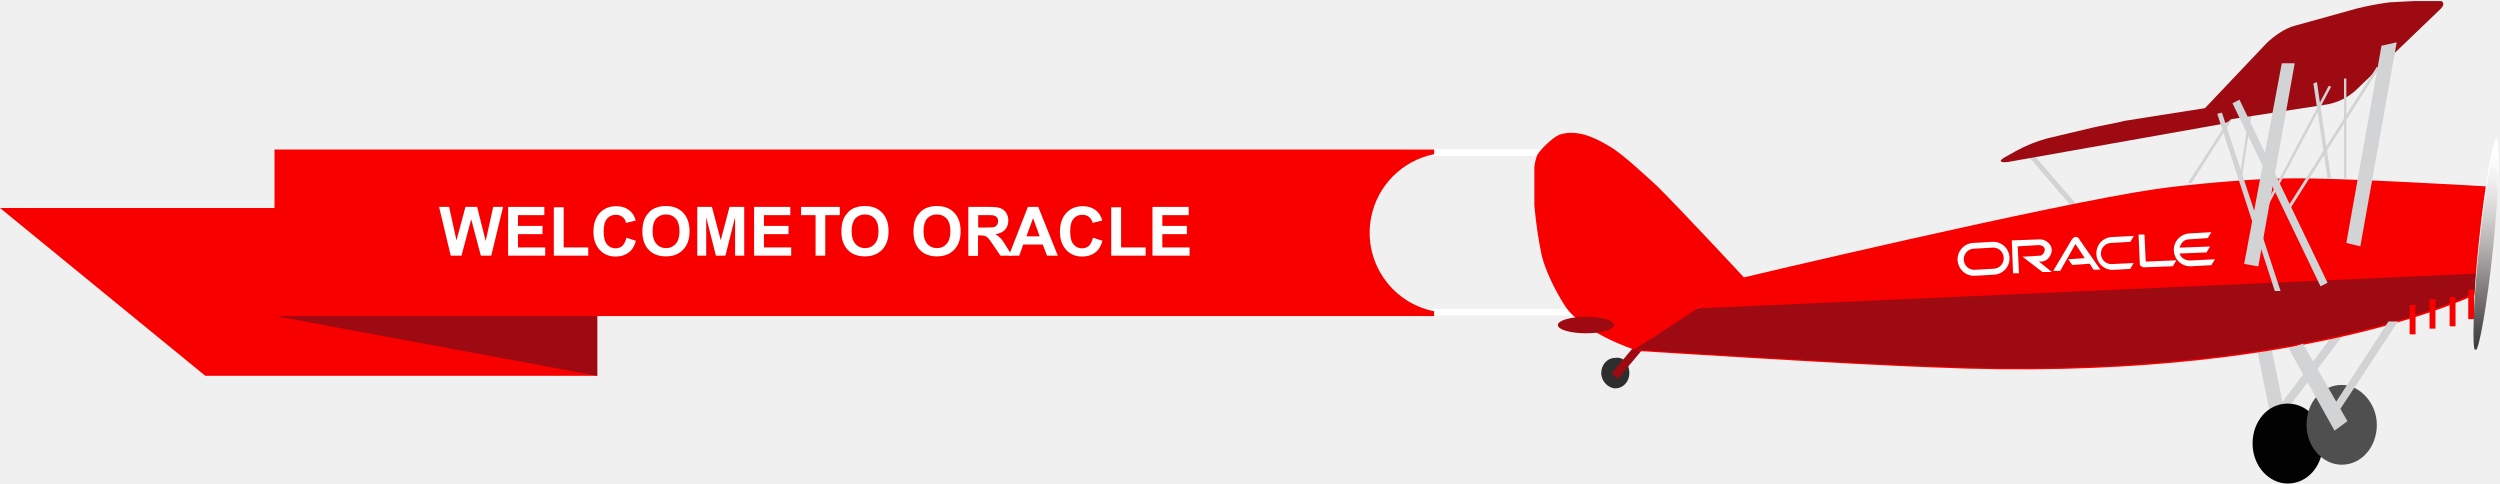
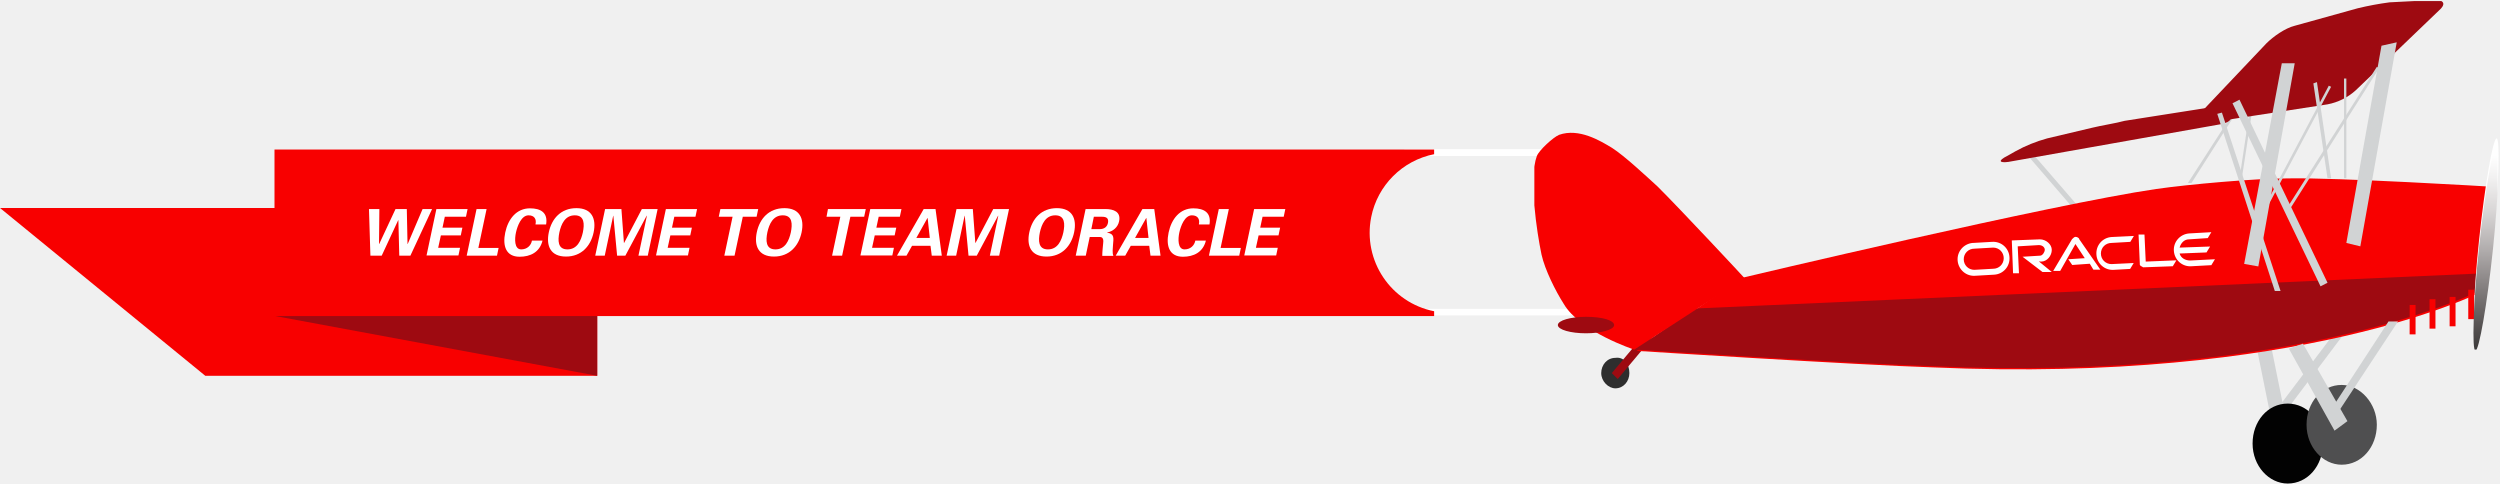
<svg xmlns="http://www.w3.org/2000/svg" xmlns:xlink="http://www.w3.org/1999/xlink" version="1.1" id="Layer_1" x="0px" y="0px" viewBox="0 0 1394.4 269.6" style="enable-background:new 0 0 1394.4 269.6;" xml:space="preserve">
  <style type="text/css">
	.st0{fill:none;stroke:#FFFFFF;stroke-width:3.8;stroke-miterlimit:10;}
	.st1{fill:none;stroke:#FFFFFF;stroke-width:3.64;stroke-miterlimit:10;}
	.st2{clip-path:url(#SVGID_2_);}
	.st3{fill:#D1D3D4;}
	.st4{clip-path:url(#SVGID_4_);}
	.st5{clip-path:url(#SVGID_6_);}
	.st6{fill:#2E2E2E;}
	.st7{clip-path:url(#SVGID_8_);}
	.st8{fill:#9E0A11;}
	.st9{clip-path:url(#SVGID_10_);}
	.st10{clip-path:url(#SVGID_12_);}
	.st11{clip-path:url(#SVGID_14_);}
	.st12{clip-path:url(#SVGID_16_);}
	.st13{fill:#020202;}
	.st14{clip-path:url(#SVGID_18_);}
	.st15{fill:#F80000;}
	.st16{clip-path:url(#SVGID_20_);}
	.st17{clip-path:url(#SVGID_22_);}
	.st18{fill:#4F4F50;}
	.st19{clip-path:url(#SVGID_24_);}
	.st20{clip-path:url(#SVGID_26_);}
	.st21{clip-path:url(#SVGID_28_);}
	.st22{clip-path:url(#SVGID_30_);}
	.st23{clip-path:url(#SVGID_32_);}
	.st24{clip-path:url(#SVGID_34_);}
	.st25{clip-path:url(#SVGID_36_);}
	.st26{clip-path:url(#SVGID_38_);}
	.st27{clip-path:url(#SVGID_40_);}
	.st28{clip-path:url(#SVGID_42_);}
	.st29{clip-path:url(#SVGID_44_);}
	.st30{clip-path:url(#SVGID_46_);}
	.st31{fill:#FFFFFF;}
	.st32{clip-path:url(#SVGID_48_);}
	.st33{clip-path:url(#SVGID_50_);}
	.st34{clip-path:url(#SVGID_52_);}
	.st35{clip-path:url(#SVGID_54_);}
	.st36{clip-path:url(#SVGID_56_);}
	.st37{clip-path:url(#SVGID_58_);}
	.st38{clip-path:url(#SVGID_60_);}
	.st39{clip-path:url(#SVGID_62_);}
	.st40{clip-path:url(#SVGID_64_);}
	.st41{clip-path:url(#SVGID_66_);}
	.st42{fill:url(#SVGID_67_);}
	.st43{enable-background:new    ;}
</style>
  <line class="st0" x1="783.2" y1="85.1" x2="886.6" y2="85.1" />
  <line class="st1" x1="791.7" y1="174.1" x2="886.6" y2="174.1" />
  <g>
-     <defs>
-       <rect id="SVGID_1_" x="855.8" y="0.6" width="537.9" height="269" />
-     </defs>
-     <clipPath id="SVGID_2_">
-       <use xlink:href="#SVGID_1_" style="overflow:visible;" />
-     </clipPath>
-     <g class="st2">
-       <polygon class="st3" points="1280.5,261.1 1272.7,263.1 1249.8,149.9 1257.6,147.9   " />
-     </g>
-   </g>
-   <g>
-     <defs>
-       <rect id="SVGID_3_" x="855.8" y="0.6" width="537.9" height="269" />
-     </defs>
-     <clipPath id="SVGID_4_">
-       <use xlink:href="#SVGID_3_" style="overflow:visible;" />
-     </clipPath>
-     <g class="st4">
-       <polygon class="st3" points="1200,162.3 1132.6,84.4 1130.7,86.4 1196.1,162.3   " />
-     </g>
-   </g>
-   <g>
-     <defs>
-       <rect id="SVGID_5_" x="855.8" y="0.6" width="537.9" height="269" />
-     </defs>
-     <clipPath id="SVGID_6_">
-       <use xlink:href="#SVGID_5_" style="overflow:visible;" />
-     </clipPath>
-     <g class="st5">
-       <path class="st6" d="M908.8,208.1c0,4.6-3.3,8.5-7.8,8.5c-3.9,0-7.9-3.9-7.9-8.5s3.3-8.5,7.9-8.5    C905.6,198.9,908.8,202.9,908.8,208.1" />
-     </g>
-   </g>
-   <g>
-     <defs>
-       <rect id="SVGID_7_" x="855.8" y="0.6" width="537.9" height="269" />
-     </defs>
-     <clipPath id="SVGID_8_">
-       <use xlink:href="#SVGID_7_" style="overflow:visible;" />
-     </clipPath>
-     <g class="st7">
-       <polygon class="st8" points="902.3,211.4 899,208.1 940.2,159 943.5,162.3   " />
-     </g>
-   </g>
-   <g>
-     <defs>
-       <rect id="SVGID_9_" x="855.8" y="0.6" width="537.9" height="269" />
-     </defs>
-     <clipPath id="SVGID_10_">
-       <use xlink:href="#SVGID_9_" style="overflow:visible;" />
-     </clipPath>
-     <g class="st9">
-       <polygon class="st3" points="1222.3,102.1 1251.1,56.9 1249.8,56.3 1220.3,102.1   " />
-     </g>
-   </g>
-   <g>
-     <defs>
-       <rect id="SVGID_11_" x="855.8" y="0.6" width="537.9" height="269" />
-     </defs>
-     <clipPath id="SVGID_12_">
-       <use xlink:href="#SVGID_11_" style="overflow:visible;" />
-     </clipPath>
-     <g class="st10">
-       <polygon class="st3" points="1250.4,99.5 1257,56.3 1255.7,55.6 1249.1,99.5   " />
-     </g>
-   </g>
-   <g>
-     <defs>
-       <rect id="SVGID_13_" x="855.8" y="0.6" width="537.9" height="269" />
-     </defs>
-     <clipPath id="SVGID_14_">
-       <use xlink:href="#SVGID_13_" style="overflow:visible;" />
-     </clipPath>
-     <g class="st11">
-       <polygon class="st3" points="1272.7,232.3 1269.4,229 1331.6,146.6 1336.2,147.9   " />
-     </g>
-   </g>
-   <g>
-     <defs>
-       <rect id="SVGID_15_" x="855.8" y="0.6" width="537.9" height="269" />
-     </defs>
-     <clipPath id="SVGID_16_">
-       <use xlink:href="#SVGID_15_" style="overflow:visible;" />
-     </clipPath>
-     <g class="st12">
-       <path class="st13" d="M1295.6,247.4c0,12.4-8.5,22.3-19.6,22.3c-10.5,0-19.6-9.8-19.6-22.3s8.5-22.3,19.6-22.3    S1295.6,234.9,1295.6,247.4" />
-     </g>
-   </g>
-   <g>
-     <defs>
-       <rect id="SVGID_17_" x="855.8" y="0.6" width="537.9" height="269" />
-     </defs>
-     <clipPath id="SVGID_18_">
-       <use xlink:href="#SVGID_17_" style="overflow:visible;" />
-     </clipPath>
-     <g class="st14">
-       <path class="st15" d="M1276,99.5c-18.3,0-55,3.3-73.3,5.9c-58.3,8.5-231.7,49.7-231.7,49.7l-58.2,40.6c0,0,123.7,7.9,164.9,9.2    c206.1,9.2,305.6-41.8,305.6-41.8l7.2-58.9C1389.8,104.1,1302.8,98.9,1276,99.5" />
-     </g>
-   </g>
-   <g>
-     <defs>
-       <rect id="SVGID_19_" x="855.8" y="0.6" width="537.9" height="269" />
-     </defs>
-     <clipPath id="SVGID_20_">
-       <use xlink:href="#SVGID_19_" style="overflow:visible;" />
-     </clipPath>
-     <g class="st16">
-       <path class="st8" d="M944.8,172.1L912.1,195c0,0,123.7,7.9,164.9,9.2c206.1,9.2,305.6-41.9,305.6-41.9l1.3-9.8L944.8,172.1z" />
-     </g>
-   </g>
-   <g>
-     <defs>
-       <rect id="SVGID_21_" x="855.8" y="0.6" width="537.9" height="269" />
-     </defs>
-     <clipPath id="SVGID_22_">
-       <use xlink:href="#SVGID_21_" style="overflow:visible;" />
-     </clipPath>
-     <g class="st17">
-       <path class="st18" d="M1325.7,236.9c0,12.4-8.5,22.3-19.6,22.3c-10.5,0-19.6-9.8-19.6-22.3s8.5-22.2,19.6-22.2    C1316.5,214.7,1325.7,225.1,1325.7,236.9" />
-     </g>
-   </g>
-   <g>
-     <defs>
-       <rect id="SVGID_23_" x="855.8" y="0.6" width="537.9" height="269" />
-     </defs>
-     <clipPath id="SVGID_24_">
-       <use xlink:href="#SVGID_23_" style="overflow:visible;" />
-     </clipPath>
-     <g class="st19">
-       <polygon class="st3" points="1332.2,179.3 1298.9,230.4 1302.1,233 1337.5,179.3   " />
-     </g>
-   </g>
-   <g>
-     <defs>
-       <rect id="SVGID_25_" x="855.8" y="0.6" width="537.9" height="269" />
-     </defs>
-     <clipPath id="SVGID_26_">
-       <use xlink:href="#SVGID_25_" style="overflow:visible;" />
-     </clipPath>
-     <g class="st20">
-       <path class="st15" d="M973,155.1L911.5,195c0,0-30.1-9.8-39.3-25.5c-4.6-7.2-10.5-19-12.4-27.5c-2.6-12.4-7.2-42.5-2.6-55    c1.3-3.3,9.2-10.5,12.4-11.8c11.1-3.9,22.9,3.3,29.4,7.2c7.2,4.6,19,15.7,25.5,21.6C937,116.4,973,155,973,155.1" />
-     </g>
-   </g>
-   <g>
-     <defs>
-       <rect id="SVGID_27_" x="855.8" y="0.6" width="537.9" height="269" />
-     </defs>
-     <clipPath id="SVGID_28_">
-       <use xlink:href="#SVGID_27_" style="overflow:visible;" />
-     </clipPath>
-     <g class="st21">
-       <path class="st8" d="M1313.9,50.4c-4.4,4-9.9,6.7-15.7,7.8l-68.1,10.5c-5.2,0.7-5.9-2-2.6-5.9l36.6-38.6    c3.9-3.9,10.5-8.5,15.7-9.8l35.3-9.8c5.8-1.4,11.7-2.5,17.7-3.3l25.5-1.3c5.2,0,5.9,2.6,2,5.9L1313.9,50.4z" />
-     </g>
-   </g>
-   <g>
-     <defs>
-       <rect id="SVGID_29_" x="855.8" y="0.6" width="537.9" height="269" />
-     </defs>
-     <clipPath id="SVGID_30_">
-       <use xlink:href="#SVGID_29_" style="overflow:visible;" />
-     </clipPath>
-     <g class="st22">
-       <path class="st8" d="M1243.9,63.5c2,2.6-0.7,5.2-5.9,5.9l-117.8,20.9c-5.2,0.7-5.9-0.7-0.7-3.3l4.6-2.6c5.6-3.1,11.5-5.5,17.7-7.2    l24.9-5.9c5.2-1.3,13.7-2.6,18.3-3.9l45.8-7.2C1236.7,60.2,1241.9,61.5,1243.9,63.5" />
-     </g>
-   </g>
-   <g>
-     <defs>
-       <rect id="SVGID_31_" x="855.8" y="0.6" width="537.9" height="269" />
-     </defs>
-     <clipPath id="SVGID_32_">
-       <use xlink:href="#SVGID_31_" style="overflow:visible;" />
-     </clipPath>
-     <g class="st23">
-       <polygon class="st3" points="1277.3,116.5 1327,38 1325.7,37.3 1275.3,116.5   " />
-     </g>
-   </g>
-   <g>
-     <defs>
-       <rect id="SVGID_33_" x="855.8" y="0.6" width="537.9" height="269" />
-     </defs>
-     <clipPath id="SVGID_34_">
-       <use xlink:href="#SVGID_33_" style="overflow:visible;" />
-     </clipPath>
-     <g class="st24">
-       <polygon class="st3" points="1265.5,113.9 1264.2,113.2 1298.9,47.8 1300.2,48.4   " />
-     </g>
-   </g>
-   <g>
-     <defs>
-       <rect id="SVGID_35_" x="855.8" y="0.6" width="537.9" height="269" />
-     </defs>
-     <clipPath id="SVGID_36_">
-       <use xlink:href="#SVGID_35_" style="overflow:visible;" />
-     </clipPath>
-     <g class="st25">
-       <polygon class="st3" points="1316.5,137.4 1308.7,135.5 1328.3,25.5 1336.8,23.6   " />
-     </g>
-   </g>
-   <g>
-     <defs>
-       <rect id="SVGID_37_" x="855.8" y="0.6" width="537.9" height="269" />
-     </defs>
-     <clipPath id="SVGID_38_">
-       <use xlink:href="#SVGID_37_" style="overflow:visible;" />
-     </clipPath>
-     <g class="st26">
-       <polygon class="st3" points="1298.2,157.7 1294.3,159.7 1245.2,57.6 1249.1,55.6   " />
-     </g>
-   </g>
-   <g>
-     <defs>
-       <rect id="SVGID_39_" x="855.8" y="0.6" width="537.9" height="269" />
-     </defs>
-     <clipPath id="SVGID_40_">
-       <use xlink:href="#SVGID_39_" style="overflow:visible;" />
-     </clipPath>
-     <g class="st27">
-       <polygon class="st3" points="1259.6,148.6 1251.7,147.2 1272.7,35.3 1279.9,35.3   " />
-     </g>
-   </g>
-   <g>
-     <defs>
-       <rect id="SVGID_41_" x="855.8" y="0.6" width="537.9" height="269" />
-     </defs>
-     <clipPath id="SVGID_42_">
-       <use xlink:href="#SVGID_41_" style="overflow:visible;" />
-     </clipPath>
-     <g class="st28">
-       <polygon class="st3" points="1309.3,234.9 1302.1,240.2 1276.6,194.4 1284.5,191.7   " />
-     </g>
-   </g>
-   <g>
-     <defs>
-       <rect id="SVGID_43_" x="855.8" y="0.6" width="537.9" height="269" />
-     </defs>
-     <clipPath id="SVGID_44_">
-       <use xlink:href="#SVGID_43_" style="overflow:visible;" />
-     </clipPath>
-     <g class="st29">
-       <polygon class="st3" points="1272,162.3 1239.3,62.8 1236.7,63.5 1268.8,162.3   " />
-     </g>
-   </g>
-   <g>
-     <defs>
-       <rect id="SVGID_45_" x="855.8" y="0.6" width="537.9" height="269" />
-     </defs>
-     <clipPath id="SVGID_46_">
-       <use xlink:href="#SVGID_45_" style="overflow:visible;" />
-     </clipPath>
-     <g class="st30">
-       <path class="st31" d="M1390.5,134.8c-3.3,31.4-7.8,56.9-9.8,56.9s-1.3-26.2,2-57.6s7.8-56.9,9.8-56.9S1393.8,103.4,1390.5,134.8" />
-     </g>
-   </g>
-   <g>
-     <defs>
-       <rect id="SVGID_47_" x="855.8" y="0.6" width="537.9" height="269" />
-     </defs>
-     <clipPath id="SVGID_48_">
-       <use xlink:href="#SVGID_47_" style="overflow:visible;" />
-     </clipPath>
-     <g class="st32">
-       <path class="st8" d="M900.3,181.3c0,2.6-7.2,4.6-15.7,4.6s-15.7-2-15.7-4.6s7.2-4.6,15.7-4.6C893.8,176.7,900.3,178.7,900.3,181.3    " />
-     </g>
-   </g>
-   <g>
-     <defs>
-       <rect id="SVGID_49_" x="855.8" y="0.6" width="537.9" height="269" />
-     </defs>
-     <clipPath id="SVGID_50_">
-       <use xlink:href="#SVGID_49_" style="overflow:visible;" />
-     </clipPath>
-     <g class="st33">
-       <rect x="1344" y="170.1" class="st15" width="3.3" height="16.4" />
-     </g>
-   </g>
-   <g>
-     <defs>
-       <rect id="SVGID_51_" x="855.8" y="0.6" width="537.9" height="269" />
-     </defs>
-     <clipPath id="SVGID_52_">
-       <use xlink:href="#SVGID_51_" style="overflow:visible;" />
-     </clipPath>
-     <g class="st34">
-       <rect x="1355.1" y="166.9" class="st15" width="3.3" height="16.4" />
-     </g>
-   </g>
-   <g>
-     <defs>
-       <rect id="SVGID_53_" x="855.8" y="0.6" width="537.9" height="269" />
-     </defs>
-     <clipPath id="SVGID_54_">
-       <use xlink:href="#SVGID_53_" style="overflow:visible;" />
-     </clipPath>
-     <g class="st35">
-       <rect x="1366.3" y="165.6" class="st15" width="3.3" height="16.4" />
-     </g>
-   </g>
-   <g>
-     <defs>
-       <rect id="SVGID_55_" x="855.8" y="0.6" width="537.9" height="269" />
-     </defs>
-     <clipPath id="SVGID_56_">
-       <use xlink:href="#SVGID_55_" style="overflow:visible;" />
-     </clipPath>
-     <g class="st36">
-       <rect x="1376.7" y="161.6" class="st15" width="3.3" height="16.4" />
-     </g>
-   </g>
-   <g>
-     <defs>
-       <rect id="SVGID_57_" x="855.8" y="0.6" width="537.9" height="269" />
-     </defs>
-     <clipPath id="SVGID_58_">
-       <use xlink:href="#SVGID_57_" style="overflow:visible;" />
-     </clipPath>
-     <g class="st37">
-       <rect x="1307.4" y="43.8" class="st3" width="1.3" height="55.6" />
-     </g>
-   </g>
-   <g>
-     <defs>
-       <rect id="SVGID_59_" x="855.8" y="0.6" width="537.9" height="269" />
-     </defs>
-     <clipPath id="SVGID_60_">
-       <use xlink:href="#SVGID_59_" style="overflow:visible;" />
-     </clipPath>
-     <g class="st38">
-       <polygon class="st3" points="1300.2,99.5 1292.3,45.8 1290.3,46.5 1298.2,99.5   " />
-     </g>
-   </g>
-   <g>
-     <defs>
-       <rect id="SVGID_61_" x="855.8" y="0.6" width="537.9" height="269" />
-     </defs>
-     <clipPath id="SVGID_62_">
-       <use xlink:href="#SVGID_61_" style="overflow:visible;" />
-     </clipPath>
-     <g class="st39">
-       <g>
-         <defs>
-           <rect id="SVGID_63_" x="1379.3" y="80.5" width="13.7" height="114.5" />
-         </defs>
-         <clipPath id="SVGID_64_">
-           <use xlink:href="#SVGID_63_" style="overflow:visible;" />
-         </clipPath>
-         <g class="st40">
+     <g>
+       <g>
+         <defs>
+           <rect id="SVGID_1_" x="855.8" y="0.6" width="537.9" height="269" />
+         </defs>
+         <clipPath id="SVGID_2_">
+           <use xlink:href="#SVGID_1_" style="overflow:visible;" />
+         </clipPath>
+         <g class="st2">
+           <polygon class="st3" points="1280.5,261.1 1272.7,263.1 1249.8,149.9 1257.6,147.9     " />
+         </g>
+       </g>
+     </g>
+   </g>
+   <g>
+     <g>
+       <g>
+         <defs>
+           <rect id="SVGID_3_" x="855.8" y="0.6" width="537.9" height="269" />
+         </defs>
+         <clipPath id="SVGID_4_">
+           <use xlink:href="#SVGID_3_" style="overflow:visible;" />
+         </clipPath>
+         <g class="st4">
+           <polygon class="st3" points="1200,162.3 1132.6,84.4 1130.7,86.4 1196.1,162.3     " />
+         </g>
+       </g>
+     </g>
+   </g>
+   <g>
+     <g>
+       <g>
+         <defs>
+           <rect id="SVGID_5_" x="855.8" y="0.6" width="537.9" height="269" />
+         </defs>
+         <clipPath id="SVGID_6_">
+           <use xlink:href="#SVGID_5_" style="overflow:visible;" />
+         </clipPath>
+         <g class="st5">
+           <path class="st6" d="M908.8,208.1c0,4.6-3.3,8.5-7.8,8.5c-3.9,0-7.9-3.9-7.9-8.5s3.3-8.5,7.9-8.5      C905.6,198.9,908.8,202.9,908.8,208.1" />
+         </g>
+       </g>
+     </g>
+   </g>
+   <g>
+     <g>
+       <g>
+         <defs>
+           <rect id="SVGID_7_" x="855.8" y="0.6" width="537.9" height="269" />
+         </defs>
+         <clipPath id="SVGID_8_">
+           <use xlink:href="#SVGID_7_" style="overflow:visible;" />
+         </clipPath>
+         <g class="st7">
+           <polygon class="st8" points="902.3,211.4 899,208.1 940.2,159 943.5,162.3     " />
+         </g>
+       </g>
+     </g>
+   </g>
+   <g>
+     <g>
+       <g>
+         <defs>
+           <rect id="SVGID_9_" x="855.8" y="0.6" width="537.9" height="269" />
+         </defs>
+         <clipPath id="SVGID_10_">
+           <use xlink:href="#SVGID_9_" style="overflow:visible;" />
+         </clipPath>
+         <g class="st9">
+           <polygon class="st3" points="1222.3,102.1 1251.1,56.9 1249.8,56.3 1220.3,102.1     " />
+         </g>
+       </g>
+     </g>
+   </g>
+   <g>
+     <g>
+       <g>
+         <defs>
+           <rect id="SVGID_11_" x="855.8" y="0.6" width="537.9" height="269" />
+         </defs>
+         <clipPath id="SVGID_12_">
+           <use xlink:href="#SVGID_11_" style="overflow:visible;" />
+         </clipPath>
+         <g class="st10">
+           <polygon class="st3" points="1250.4,99.5 1257,56.3 1255.7,55.6 1249.1,99.5     " />
+         </g>
+       </g>
+     </g>
+   </g>
+   <g>
+     <g>
+       <g>
+         <defs>
+           <rect id="SVGID_13_" x="855.8" y="0.6" width="537.9" height="269" />
+         </defs>
+         <clipPath id="SVGID_14_">
+           <use xlink:href="#SVGID_13_" style="overflow:visible;" />
+         </clipPath>
+         <g class="st11">
+           <polygon class="st3" points="1272.7,232.3 1269.4,229 1331.6,146.6 1336.2,147.9     " />
+         </g>
+       </g>
+     </g>
+   </g>
+   <g>
+     <g>
+       <g>
+         <defs>
+           <rect id="SVGID_15_" x="855.8" y="0.6" width="537.9" height="269" />
+         </defs>
+         <clipPath id="SVGID_16_">
+           <use xlink:href="#SVGID_15_" style="overflow:visible;" />
+         </clipPath>
+         <g class="st12">
+           <path class="st13" d="M1295.6,247.4c0,12.4-8.5,22.3-19.6,22.3c-10.5,0-19.6-9.8-19.6-22.3s8.5-22.3,19.6-22.3      S1295.6,234.9,1295.6,247.4" />
+         </g>
+       </g>
+     </g>
+   </g>
+   <g>
+     <g>
+       <g>
+         <defs>
+           <rect id="SVGID_17_" x="855.8" y="0.6" width="537.9" height="269" />
+         </defs>
+         <clipPath id="SVGID_18_">
+           <use xlink:href="#SVGID_17_" style="overflow:visible;" />
+         </clipPath>
+         <g class="st14">
+           <path class="st15" d="M1276,99.5c-18.3,0-55,3.3-73.3,5.9c-58.3,8.5-231.7,49.7-231.7,49.7l-58.2,40.6c0,0,123.7,7.9,164.9,9.2      c206.1,9.2,305.6-41.8,305.6-41.8l7.2-58.9C1389.8,104.1,1302.8,98.9,1276,99.5" />
+         </g>
+       </g>
+     </g>
+   </g>
+   <g>
+     <g>
+       <g>
+         <defs>
+           <rect id="SVGID_19_" x="855.8" y="0.6" width="537.9" height="269" />
+         </defs>
+         <clipPath id="SVGID_20_">
+           <use xlink:href="#SVGID_19_" style="overflow:visible;" />
+         </clipPath>
+         <g class="st16">
+           <path class="st8" d="M944.8,172.1L912.1,195c0,0,123.7,7.9,164.9,9.2c206.1,9.2,305.6-41.9,305.6-41.9l1.3-9.8L944.8,172.1z" />
+         </g>
+       </g>
+     </g>
+   </g>
+   <g>
+     <g>
+       <g>
+         <defs>
+           <rect id="SVGID_21_" x="855.8" y="0.6" width="537.9" height="269" />
+         </defs>
+         <clipPath id="SVGID_22_">
+           <use xlink:href="#SVGID_21_" style="overflow:visible;" />
+         </clipPath>
+         <g class="st17">
+           <path class="st18" d="M1325.7,236.9c0,12.4-8.5,22.3-19.6,22.3c-10.5,0-19.6-9.8-19.6-22.3s8.5-22.2,19.6-22.2      C1316.5,214.7,1325.7,225.1,1325.7,236.9" />
+         </g>
+       </g>
+     </g>
+   </g>
+   <g>
+     <g>
+       <g>
+         <defs>
+           <rect id="SVGID_23_" x="855.8" y="0.6" width="537.9" height="269" />
+         </defs>
+         <clipPath id="SVGID_24_">
+           <use xlink:href="#SVGID_23_" style="overflow:visible;" />
+         </clipPath>
+         <g class="st19">
+           <polygon class="st3" points="1332.2,179.3 1298.9,230.4 1302.1,233 1337.5,179.3     " />
+         </g>
+       </g>
+     </g>
+   </g>
+   <g>
+     <g>
+       <g>
+         <defs>
+           <rect id="SVGID_25_" x="855.8" y="0.6" width="537.9" height="269" />
+         </defs>
+         <clipPath id="SVGID_26_">
+           <use xlink:href="#SVGID_25_" style="overflow:visible;" />
+         </clipPath>
+         <g class="st20">
+           <path class="st15" d="M973,155.1L911.5,195c0,0-30.1-9.8-39.3-25.5c-4.6-7.2-10.5-19-12.4-27.5c-2.6-12.4-7.2-42.5-2.6-55      c1.3-3.3,9.2-10.5,12.4-11.8c11.1-3.9,22.9,3.3,29.4,7.2c7.2,4.6,19,15.7,25.5,21.6C937,116.4,973,155,973,155.1" />
+         </g>
+       </g>
+     </g>
+   </g>
+   <g>
+     <g>
+       <g>
+         <defs>
+           <rect id="SVGID_27_" x="855.8" y="0.6" width="537.9" height="269" />
+         </defs>
+         <clipPath id="SVGID_28_">
+           <use xlink:href="#SVGID_27_" style="overflow:visible;" />
+         </clipPath>
+         <g class="st21">
+           <path class="st8" d="M1313.9,50.4c-4.4,4-9.9,6.7-15.7,7.8l-68.1,10.5c-5.2,0.7-5.9-2-2.6-5.9l36.6-38.6      c3.9-3.9,10.5-8.5,15.7-9.8l35.3-9.8c5.8-1.4,11.7-2.5,17.7-3.3l25.5-1.3c5.2,0,5.9,2.6,2,5.9L1313.9,50.4z" />
+         </g>
+       </g>
+     </g>
+   </g>
+   <g>
+     <g>
+       <g>
+         <defs>
+           <rect id="SVGID_29_" x="855.8" y="0.6" width="537.9" height="269" />
+         </defs>
+         <clipPath id="SVGID_30_">
+           <use xlink:href="#SVGID_29_" style="overflow:visible;" />
+         </clipPath>
+         <g class="st22">
+           <path class="st8" d="M1243.9,63.5c2,2.6-0.7,5.2-5.9,5.9l-117.8,20.9c-5.2,0.7-5.9-0.7-0.7-3.3l4.6-2.6      c5.6-3.1,11.5-5.5,17.7-7.2l24.9-5.9c5.2-1.3,13.7-2.6,18.3-3.9l45.8-7.2C1236.7,60.2,1241.9,61.5,1243.9,63.5" />
+         </g>
+       </g>
+     </g>
+   </g>
+   <g>
+     <g>
+       <g>
+         <defs>
+           <rect id="SVGID_31_" x="855.8" y="0.6" width="537.9" height="269" />
+         </defs>
+         <clipPath id="SVGID_32_">
+           <use xlink:href="#SVGID_31_" style="overflow:visible;" />
+         </clipPath>
+         <g class="st23">
+           <polygon class="st3" points="1277.3,116.5 1327,38 1325.7,37.3 1275.3,116.5     " />
+         </g>
+       </g>
+     </g>
+   </g>
+   <g>
+     <g>
+       <g>
+         <defs>
+           <rect id="SVGID_33_" x="855.8" y="0.6" width="537.9" height="269" />
+         </defs>
+         <clipPath id="SVGID_34_">
+           <use xlink:href="#SVGID_33_" style="overflow:visible;" />
+         </clipPath>
+         <g class="st24">
+           <polygon class="st3" points="1265.5,113.9 1264.2,113.2 1298.9,47.8 1300.2,48.4     " />
+         </g>
+       </g>
+     </g>
+   </g>
+   <g>
+     <g>
+       <g>
+         <defs>
+           <rect id="SVGID_35_" x="855.8" y="0.6" width="537.9" height="269" />
+         </defs>
+         <clipPath id="SVGID_36_">
+           <use xlink:href="#SVGID_35_" style="overflow:visible;" />
+         </clipPath>
+         <g class="st25">
+           <polygon class="st3" points="1316.5,137.4 1308.7,135.5 1328.3,25.5 1336.8,23.6     " />
+         </g>
+       </g>
+     </g>
+   </g>
+   <g>
+     <g>
+       <g>
+         <defs>
+           <rect id="SVGID_37_" x="855.8" y="0.6" width="537.9" height="269" />
+         </defs>
+         <clipPath id="SVGID_38_">
+           <use xlink:href="#SVGID_37_" style="overflow:visible;" />
+         </clipPath>
+         <g class="st26">
+           <polygon class="st3" points="1298.2,157.7 1294.3,159.7 1245.2,57.6 1249.1,55.6     " />
+         </g>
+       </g>
+     </g>
+   </g>
+   <g>
+     <g>
+       <g>
+         <defs>
+           <rect id="SVGID_39_" x="855.8" y="0.6" width="537.9" height="269" />
+         </defs>
+         <clipPath id="SVGID_40_">
+           <use xlink:href="#SVGID_39_" style="overflow:visible;" />
+         </clipPath>
+         <g class="st27">
+           <polygon class="st3" points="1259.6,148.6 1251.7,147.2 1272.7,35.3 1279.9,35.3     " />
+         </g>
+       </g>
+     </g>
+   </g>
+   <g>
+     <g>
+       <g>
+         <defs>
+           <rect id="SVGID_41_" x="855.8" y="0.6" width="537.9" height="269" />
+         </defs>
+         <clipPath id="SVGID_42_">
+           <use xlink:href="#SVGID_41_" style="overflow:visible;" />
+         </clipPath>
+         <g class="st28">
+           <polygon class="st3" points="1309.3,234.9 1302.1,240.2 1276.6,194.4 1284.5,191.7     " />
+         </g>
+       </g>
+     </g>
+   </g>
+   <g>
+     <g>
+       <g>
+         <defs>
+           <rect id="SVGID_43_" x="855.8" y="0.6" width="537.9" height="269" />
+         </defs>
+         <clipPath id="SVGID_44_">
+           <use xlink:href="#SVGID_43_" style="overflow:visible;" />
+         </clipPath>
+         <g class="st29">
+           <polygon class="st3" points="1272,162.3 1239.3,62.8 1236.7,63.5 1268.8,162.3     " />
+         </g>
+       </g>
+     </g>
+   </g>
+   <g>
+     <g>
+       <g>
+         <defs>
+           <rect id="SVGID_45_" x="855.8" y="0.6" width="537.9" height="269" />
+         </defs>
+         <clipPath id="SVGID_46_">
+           <use xlink:href="#SVGID_45_" style="overflow:visible;" />
+         </clipPath>
+         <g class="st30">
+           <path class="st31" d="M1390.5,134.8c-3.3,31.4-7.8,56.9-9.8,56.9s-1.3-26.2,2-57.6s7.8-56.9,9.8-56.9S1393.8,103.4,1390.5,134.8      " />
+         </g>
+       </g>
+     </g>
+   </g>
+   <g>
+     <g>
+       <g>
+         <defs>
+           <rect id="SVGID_47_" x="855.8" y="0.6" width="537.9" height="269" />
+         </defs>
+         <clipPath id="SVGID_48_">
+           <use xlink:href="#SVGID_47_" style="overflow:visible;" />
+         </clipPath>
+         <g class="st32">
+           <path class="st8" d="M900.3,181.3c0,2.6-7.2,4.6-15.7,4.6s-15.7-2-15.7-4.6s7.2-4.6,15.7-4.6      C893.8,176.7,900.3,178.7,900.3,181.3" />
+         </g>
+       </g>
+     </g>
+   </g>
+   <g>
+     <g>
+       <g>
+         <defs>
+           <rect id="SVGID_49_" x="855.8" y="0.6" width="537.9" height="269" />
+         </defs>
+         <clipPath id="SVGID_50_">
+           <use xlink:href="#SVGID_49_" style="overflow:visible;" />
+         </clipPath>
+         <g class="st33">
+           <rect x="1344" y="170.1" class="st15" width="3.3" height="16.4" />
+         </g>
+       </g>
+     </g>
+   </g>
+   <g>
+     <g>
+       <g>
+         <defs>
+           <rect id="SVGID_51_" x="855.8" y="0.6" width="537.9" height="269" />
+         </defs>
+         <clipPath id="SVGID_52_">
+           <use xlink:href="#SVGID_51_" style="overflow:visible;" />
+         </clipPath>
+         <g class="st34">
+           <rect x="1355.1" y="166.9" class="st15" width="3.3" height="16.4" />
+         </g>
+       </g>
+     </g>
+   </g>
+   <g>
+     <g>
+       <g>
+         <defs>
+           <rect id="SVGID_53_" x="855.8" y="0.6" width="537.9" height="269" />
+         </defs>
+         <clipPath id="SVGID_54_">
+           <use xlink:href="#SVGID_53_" style="overflow:visible;" />
+         </clipPath>
+         <g class="st35">
+           <rect x="1366.3" y="165.6" class="st15" width="3.3" height="16.4" />
+         </g>
+       </g>
+     </g>
+   </g>
+   <g>
+     <g>
+       <g>
+         <defs>
+           <rect id="SVGID_55_" x="855.8" y="0.6" width="537.9" height="269" />
+         </defs>
+         <clipPath id="SVGID_56_">
+           <use xlink:href="#SVGID_55_" style="overflow:visible;" />
+         </clipPath>
+         <g class="st36">
+           <rect x="1376.7" y="161.6" class="st15" width="3.3" height="16.4" />
+         </g>
+       </g>
+     </g>
+   </g>
+   <g>
+     <g>
+       <g>
+         <defs>
+           <rect id="SVGID_57_" x="855.8" y="0.6" width="537.9" height="269" />
+         </defs>
+         <clipPath id="SVGID_58_">
+           <use xlink:href="#SVGID_57_" style="overflow:visible;" />
+         </clipPath>
+         <g class="st37">
+           <rect x="1307.4" y="43.8" class="st3" width="1.3" height="55.6" />
+         </g>
+       </g>
+     </g>
+   </g>
+   <g>
+     <g>
+       <g>
+         <defs>
+           <rect id="SVGID_59_" x="855.8" y="0.6" width="537.9" height="269" />
+         </defs>
+         <clipPath id="SVGID_60_">
+           <use xlink:href="#SVGID_59_" style="overflow:visible;" />
+         </clipPath>
+         <g class="st38">
+           <polygon class="st3" points="1300.2,99.5 1292.3,45.8 1290.3,46.5 1298.2,99.5     " />
+         </g>
+       </g>
+     </g>
+   </g>
+   <g>
+     <g>
+       <g>
+         <defs>
+           <rect id="SVGID_61_" x="855.8" y="0.6" width="537.9" height="269" />
+         </defs>
+         <clipPath id="SVGID_62_">
+           <use xlink:href="#SVGID_61_" style="overflow:visible;" />
+         </clipPath>
+         <g class="st39">
          <g>
-             <defs>
-               <path id="SVGID_65_" d="M1390.5,138.7c-3.3,31.4-7.8,56.9-9.8,56.9s-1.3-26.2,2-57.6s7.8-56.9,9.8-56.9        S1393.8,106.7,1390.5,138.7" />
-             </defs>
-             <clipPath id="SVGID_66_">
-               <use xlink:href="#SVGID_65_" style="overflow:visible;" />
-             </clipPath>
-             <g class="st41">
-               <linearGradient id="SVGID_67_" gradientUnits="userSpaceOnUse" x1="3426.644" y1="-5268.839" x2="3442.964" y2="-5268.839" gradientTransform="matrix(4.286264e-16 -7 -7 -4.286264e-16 -35495.328 24187.609)">
-                 <stop offset="0" style="stop-color:#302F2F" />
-                 <stop offset="0.18" style="stop-color:#595555" />
-                 <stop offset="0.37" style="stop-color:#878282" />
-                 <stop offset="0.55" style="stop-color:#B3AFAF" />
-                 <stop offset="0.72" style="stop-color:#D7D4D4" />
-                 <stop offset="0.88" style="stop-color:#F0EFEF" />
-                 <stop offset="1" style="stop-color:#FFFFFF" />
-               </linearGradient>
-               <rect x="1378.7" y="80.5" class="st42" width="15.7" height="115.2" />
+             <g>
+               <g>
+                 <defs>
+                   <rect id="SVGID_63_" x="1379.3" y="80.5" width="13.7" height="114.5" />
+                 </defs>
+                 <clipPath id="SVGID_64_">
+                   <use xlink:href="#SVGID_63_" style="overflow:visible;" />
+                 </clipPath>
+                 <g class="st40">
+                   <g>
+                     <g>
+                       <g>
+                         <defs>
+                           <path id="SVGID_65_" d="M1390.5,138.7c-3.3,31.4-7.8,56.9-9.8,56.9s-1.3-26.2,2-57.6s7.8-56.9,9.8-56.9              S1393.8,106.7,1390.5,138.7" />
+                         </defs>
+                         <clipPath id="SVGID_66_">
+                           <use xlink:href="#SVGID_65_" style="overflow:visible;" />
+                         </clipPath>
+                         <g class="st41">
+                           <linearGradient id="SVGID_67_" gradientUnits="userSpaceOnUse" x1="4134.358" y1="-5157.126" x2="4150.679" y2="-5157.126" gradientTransform="matrix(4.286264e-16 -7 -7 -4.286264e-16 -34713.328 29141.609)">
+                             <stop offset="0" style="stop-color:#302F2F" />
+                             <stop offset="0.18" style="stop-color:#595555" />
+                             <stop offset="0.37" style="stop-color:#878282" />
+                             <stop offset="0.55" style="stop-color:#B3AFAF" />
+                             <stop offset="0.72" style="stop-color:#D7D4D4" />
+                             <stop offset="0.88" style="stop-color:#F0EFEF" />
+                             <stop offset="1" style="stop-color:#FFFFFF" />
+                           </linearGradient>
+                           <rect x="1378.7" y="80.5" class="st42" width="15.7" height="115.2" />
+                         </g>
+                       </g>
+                     </g>
+                   </g>
+                 </g>
+               </g>
            </g>
          </g>
        </g>
      </g>
    </g>
  </g>
-   <path class="st31" d="M1153.6,144.6l9.2-0.6l-5.2-7.9l-8.5,15h-3.9l10.5-17.7c0.7-0.7,1.3-1.3,2-1.3s2,0.6,2,1.3l11.8,17h-3.9  l-2-3.3l-9.8,0.7L1153.6,144.6z M1196.8,145.9l-0.7-15.1h-3.3l0.7,16.4c0,0.7,0,0.7,0.7,1.3c0.7,0,0.7,0.6,1.3,0.6l16.4-0.6l2-3.3  L1196.8,145.9z M1138.5,145.9c3.3,0,5.9-3.3,5.9-6.5s-3.3-5.9-6.6-5.9l-15.7,0.6l0.7,18.3h3.3l-0.7-15l11.8-0.7c2,0,3.3,1.3,3.3,2.6  s-1.3,3.3-2.6,3.3l-9.8,0.6l11.1,8.5h5.2l-7.2-5.9L1138.5,145.9z M1101.9,153.8c-5.1,0.5-9.5-3.3-10-8.3c-0.5-5.1,3.3-9.5,8.3-10  c0.1,0,0.2,0,0.3,0l10.5-0.6c5.1-0.4,9.5,3.4,9.8,8.5c0.4,5.1-3.4,9.5-8.5,9.8L1101.9,153.8z M1111.7,149.9c3.3,0,5.9-2.6,5.9-5.9  c0-3.3-2.6-5.9-5.9-5.9l-10.5,0.6c-3.3,0-5.9,2.6-5.9,5.9c0,3.3,2.6,5.9,5.9,5.9L1111.7,149.9z M1179.1,150.5  c-5.1,0.4-9.5-3.4-9.8-8.5c-0.4-5.1,3.4-9.5,8.5-9.8l12.4-0.6l-2,3.3l-10.5,0.6c-3.3,0-5.9,2.6-5.9,5.9c0,3.3,2.6,5.9,5.9,5.9  c0,0,0,0,0,0l12.4-0.6l-2,3.3L1179.1,150.5z M1221.6,145.3c-2.6,0-5.2-1.3-5.9-3.9l15-0.6l2-3.3l-17,0.6c0.7-2.6,2.6-4.6,5.2-4.6  l10.5-0.7l2-3.3l-12.4,0.7c-5.1,0.4-8.9,4.8-8.5,9.8c0.4,5.1,4.8,8.9,9.8,8.5l11.1-0.6l2-3.3L1221.6,145.3z" />
+   <path class="st31" d="M1153.6,144.6l9.2-0.6l-5.2-7.9l-8.5,15h-3.9l10.5-17.7c0.7-0.7,1.3-1.3,2-1.3s2,0.6,2,1.3l11.8,17h-3.9  l-2-3.3l-9.8,0.7L1153.6,144.6z M1196.8,145.9l-0.7-15.1h-3.3l0.7,16.4c0,0.7,0,0.7,0.7,1.3c0.7,0,0.7,0.6,1.3,0.6l16.4-0.6l2-3.3  L1196.8,145.9z M1138.5,145.9c3.3,0,5.9-3.3,5.9-6.5s-3.3-5.9-6.6-5.9l-15.7,0.6l0.7,18.3h3.3l-0.7-15l11.8-0.7c2,0,3.3,1.3,3.3,2.6  s-1.3,3.3-2.6,3.3l-9.8,0.6l11.1,8.5h5.2l-7.2-5.9L1138.5,145.9z M1101.9,153.8c-5.1,0.5-9.5-3.3-10-8.3c-0.5-5.1,3.3-9.5,8.3-10  c0.1,0,0.2,0,0.3,0l10.5-0.6c5.1-0.4,9.5,3.4,9.8,8.5c0.4,5.1-3.4,9.5-8.5,9.8L1101.9,153.8z M1111.7,149.9c3.3,0,5.9-2.6,5.9-5.9  c0-3.3-2.6-5.9-5.9-5.9l-10.5,0.6c-3.3,0-5.9,2.6-5.9,5.9c0,3.3,2.6,5.9,5.9,5.9L1111.7,149.9z M1179.1,150.5  c-5.1,0.4-9.5-3.4-9.8-8.5c-0.4-5.1,3.4-9.5,8.5-9.8l12.4-0.6l-2,3.3l-10.5,0.6c-3.3,0-5.9,2.6-5.9,5.9c0,3.3,2.6,5.9,5.9,5.9l0,0  l12.4-0.6l-2,3.3L1179.1,150.5z M1221.6,145.3c-2.6,0-5.2-1.3-5.9-3.9l15-0.6l2-3.3l-17,0.6c0.7-2.6,2.6-4.6,5.2-4.6l10.5-0.7l2-3.3  l-12.4,0.7c-5.1,0.4-8.9,4.8-8.5,9.8c0.4,5.1,4.8,8.9,9.8,8.5l11.1-0.6l2-3.3L1221.6,145.3z" />
  <polygon class="st15" points="333.1,116 0,116 114.5,209.6 333.1,209.6 " />
  <polygon class="st8" points="153.1,176.2 333.1,209.6 333.1,174.2 " />
  <path class="st15" d="M799.9,173.6c-24.2-4.8-39.9-28.3-35.1-52.5c3.5-17.7,17.4-31.6,35.1-35.1v-2.6H153.1v92.9h646.8V173.6z" />
-   <g class="st43">
-     <path class="st31" d="M251.4,142.6l-6.5-27.2h5.6l4.1,18.7l5-18.7h6.5l4.8,19l4.2-19h5.5l-6.6,27.2h-5.8l-5.4-20.3l-5.4,20.3H251.4   z" />
-     <path class="st31" d="M283.4,142.6v-27.2h20.2v4.6h-14.7v6h13.7v4.6h-13.7v7.4h15.2v4.6H283.4z" />
-     <path class="st31" d="M308.9,142.6v-27h5.5V138h13.7v4.6H308.9z" />
-     <path class="st31" d="M349.4,132.6l5.3,1.7c-0.8,3-2.2,5.2-4.1,6.6c-1.9,1.4-4.3,2.2-7.2,2.2c-3.6,0-6.6-1.2-8.9-3.7   c-2.3-2.5-3.5-5.8-3.5-10.1c0-4.5,1.2-8,3.5-10.5c2.3-2.5,5.4-3.8,9.2-3.8c3.3,0,6,1,8.1,3c1.2,1.2,2.2,2.8,2.8,5l-5.4,1.3   c-0.3-1.4-1-2.5-2-3.3s-2.3-1.2-3.7-1.2c-2,0-3.7,0.7-4.9,2.2c-1.3,1.4-1.9,3.8-1.9,7c0,3.4,0.6,5.9,1.9,7.3   c1.2,1.5,2.8,2.2,4.8,2.2c1.5,0,2.7-0.5,3.8-1.4C348.2,136,348.9,134.6,349.4,132.6z" />
-     <path class="st31" d="M358.3,129.1c0-2.8,0.4-5.1,1.2-7c0.6-1.4,1.5-2.6,2.5-3.7c1.1-1.1,2.2-1.9,3.5-2.4c1.7-0.7,3.6-1.1,5.9-1.1   c4,0,7.2,1.2,9.6,3.7c2.4,2.5,3.6,5.9,3.6,10.4c0,4.4-1.2,7.8-3.6,10.3c-2.4,2.5-5.6,3.7-9.6,3.7c-4,0-7.3-1.2-9.6-3.7   C359.5,136.9,358.3,133.5,358.3,129.1z M364,129c0,3.1,0.7,5.4,2.1,7c1.4,1.6,3.2,2.4,5.4,2.4s4-0.8,5.4-2.4   c1.4-1.6,2.1-3.9,2.1-7.1c0-3.1-0.7-5.4-2.1-7c-1.4-1.5-3.2-2.3-5.4-2.3s-4.1,0.8-5.5,2.3C364.6,123.5,364,125.8,364,129z" />
-     <path class="st31" d="M388.9,142.6v-27.2h8.2l4.9,18.6l4.9-18.6h8.2v27.2h-5.1v-21.4l-5.4,21.4h-5.3l-5.4-21.4v21.4H388.9z" />
-     <path class="st31" d="M420.6,142.6v-27.2h20.2v4.6h-14.7v6h13.7v4.6h-13.7v7.4h15.2v4.6H420.6z" />
-   </g>
-   <g class="st43">
-     <path class="st31" d="M454.9,142.6V120h-8.1v-4.6h21.6v4.6h-8.1v22.6H454.9z" />
-   </g>
-   <g class="st43">
-     <path class="st31" d="M469.3,129.1c0-2.8,0.4-5.1,1.2-7c0.6-1.4,1.5-2.6,2.5-3.7c1.1-1.1,2.2-1.9,3.5-2.4c1.7-0.7,3.6-1.1,5.9-1.1   c4,0,7.2,1.2,9.6,3.7c2.4,2.5,3.6,5.9,3.6,10.4c0,4.4-1.2,7.8-3.6,10.3c-2.4,2.5-5.6,3.7-9.6,3.7c-4,0-7.3-1.2-9.6-3.7   C470.5,136.9,469.3,133.5,469.3,129.1z M475,129c0,3.1,0.7,5.4,2.1,7c1.4,1.6,3.2,2.4,5.4,2.4s4-0.8,5.4-2.4   c1.4-1.6,2.1-3.9,2.1-7.1c0-3.1-0.7-5.4-2.1-7c-1.4-1.5-3.2-2.3-5.4-2.3s-4.1,0.8-5.5,2.3C475.7,123.5,475,125.8,475,129z" />
-     <path class="st31" d="M509.5,129.1c0-2.8,0.4-5.1,1.2-7c0.6-1.4,1.5-2.6,2.5-3.7c1.1-1.1,2.2-1.9,3.5-2.4c1.7-0.7,3.6-1.1,5.9-1.1   c4,0,7.2,1.2,9.6,3.7c2.4,2.5,3.6,5.9,3.6,10.4c0,4.4-1.2,7.8-3.6,10.3c-2.4,2.5-5.6,3.7-9.6,3.7c-4,0-7.3-1.2-9.6-3.7   C510.6,136.9,509.5,133.5,509.5,129.1z M515.1,129c0,3.1,0.7,5.4,2.1,7c1.4,1.6,3.2,2.4,5.4,2.4s4-0.8,5.4-2.4   c1.4-1.6,2.1-3.9,2.1-7.1c0-3.1-0.7-5.4-2.1-7c-1.4-1.5-3.2-2.3-5.4-2.3s-4.1,0.8-5.5,2.3C515.8,123.5,515.1,125.8,515.1,129z" />
-     <path class="st31" d="M540.1,142.6v-27.2h11.6c2.9,0,5,0.2,6.3,0.7c1.3,0.5,2.4,1.4,3.2,2.6c0.8,1.3,1.2,2.7,1.2,4.3   c0,2-0.6,3.7-1.8,5.1c-1.2,1.3-3,2.2-5.4,2.5c1.2,0.7,2.2,1.5,2.9,2.3c0.8,0.8,1.8,2.3,3.1,4.4l3.3,5.3H558l-4-5.9   c-1.4-2.1-2.4-3.4-2.9-4c-0.5-0.5-1.1-0.9-1.7-1.1c-0.6-0.2-1.5-0.3-2.8-0.3h-1.1v11.4H540.1z M545.6,126.9h4.1   c2.6,0,4.3-0.1,4.9-0.3c0.7-0.2,1.2-0.6,1.5-1.2c0.4-0.5,0.6-1.2,0.6-2c0-0.9-0.2-1.7-0.7-2.2c-0.5-0.6-1.2-0.9-2.1-1.1   c-0.4-0.1-1.8-0.1-4-0.1h-4.3V126.9z" />
-   </g>
-   <g class="st43">
-     <path class="st31" d="M590,142.6h-6l-2.4-6.2h-10.9l-2.2,6.2h-5.8l10.6-27.2h5.8L590,142.6z M579.9,131.8l-3.7-10.1l-3.7,10.1   H579.9z" />
-   </g>
-   <g class="st43">
-     <path class="st31" d="M609.6,132.6l5.3,1.7c-0.8,3-2.2,5.2-4.1,6.6c-1.9,1.4-4.3,2.2-7.2,2.2c-3.6,0-6.6-1.2-8.9-3.7   c-2.3-2.5-3.5-5.8-3.5-10.1c0-4.5,1.2-8,3.5-10.5c2.3-2.5,5.4-3.8,9.2-3.8c3.3,0,6,1,8.1,3c1.2,1.2,2.2,2.8,2.8,5l-5.4,1.3   c-0.3-1.4-1-2.5-2-3.3s-2.3-1.2-3.7-1.2c-2,0-3.7,0.7-4.9,2.2c-1.3,1.4-1.9,3.8-1.9,7c0,3.4,0.6,5.9,1.9,7.3   c1.2,1.5,2.8,2.2,4.8,2.2c1.5,0,2.7-0.5,3.8-1.4C608.4,136,609.1,134.6,609.6,132.6z" />
-     <path class="st31" d="M619.8,142.6v-27h5.5V138h13.7v4.6H619.8z" />
-     <path class="st31" d="M642.8,142.6v-27.2H663v4.6h-14.7v6H662v4.6h-13.7v7.4h15.2v4.6H642.8z" />
+   <g>
+     <g class="st43">
+       <path class="st31" d="M220.6,116.6h6.3l0.4,19.5h0.1l8.3-19.5h5.3l-12.1,26h-6.2l-0.5-19.8h-0.1l-9.2,19.8h-6.3l-0.8-26h5.8    l-0.2,19.5h0.1L220.6,116.6z" />
+       <path class="st31" d="M243.4,116.6h17.4l-0.9,4.3h-11.8l-1.3,6.1h11.1l-0.9,4.3h-11.1l-1.5,6.9h12.2l-0.9,4.3h-17.8L243.4,116.6z" />
+       <path class="st31" d="M260.3,142.6l5.5-26h5.6l-4.6,21.7h11.3l-0.9,4.3H260.3z" />
+       <path class="st31" d="M298.7,125c0.6-2.7-0.6-4.9-3.9-4.9c-4,0-6.2,5.9-7,9.5s-1,9.5,2.9,9.5c3.3,0,5.5-2.2,6-4.9h5.9    c-1.6,6.5-6.8,9-12.8,9c-7.5,0-9.6-5.9-8-13.5c1.6-7.6,6.3-13.5,13.8-13.5c6,0,10.1,2.4,9,9H298.7z" />
+       <path class="st31" d="M306.1,129.6c1.6-7.7,6.8-13.5,15.4-13.5s11.2,5.9,9.6,13.5s-6.8,13.5-15.4,13.5S304.5,137.2,306.1,129.6z     M312,129.6c-0.9,4.5-1,9.5,4.5,9.5s7.6-5,8.6-9.5c0.9-4.5,1-9.5-4.5-9.5S313,125.1,312,129.6z" />
+       <path class="st31" d="M348.8,142.6h-4.6l-2.1-22.3l-0.1,0.1l-4.7,22.2H332l5.5-26h9.1l1.4,18.9h0.1l9.9-18.9h8.8l-5.5,26h-5.2    l4.7-22.2l-0.1-0.1L348.8,142.6z" />
+       <path class="st31" d="M371.4,116.6h17.4l-0.9,4.3h-11.8l-1.3,6.1h11.1l-0.9,4.3h-11.1l-1.5,6.9h12.2l-0.9,4.3h-17.8L371.4,116.6z" />
+       <path class="st31" d="M401.8,116.6h21.1l-0.9,4.3h-7.7l-4.6,21.7H404l4.6-21.7h-7.7L401.8,116.6z" />
+       <path class="st31" d="M422.1,129.6c1.6-7.7,6.8-13.5,15.4-13.5s11.2,5.9,9.6,13.5s-6.8,13.5-15.4,13.5S420.5,137.2,422.1,129.6z     M428,129.6c-0.9,4.5-1,9.5,4.5,9.5s7.6-5,8.6-9.5c0.9-4.5,1-9.5-4.5-9.5S429,125.1,428,129.6z" />
+       <path class="st31" d="M461.8,116.6h21.1l-0.9,4.3h-7.7l-4.6,21.7h-5.6l4.6-21.7h-7.7L461.8,116.6z" />
+       <path class="st31" d="M485.4,116.6h17.4l-0.9,4.3h-11.8l-1.3,6.1h11.1l-0.9,4.3h-11.1l-1.5,6.9h12.2l-0.9,4.3h-17.8L485.4,116.6z" />
+       <path class="st31" d="M500.3,142.6l14.9-26h6.6l3.5,26h-5.6l-0.7-5.5h-10.3l-3.1,5.5H500.3z M518.6,132.7l-1.2-11.1h-0.1    l-6.2,11.1H518.6z" />
+       <path class="st31" d="M544.8,142.6h-4.6l-2.1-22.3l-0.1,0.1l-4.7,22.2H528l5.5-26h9.1l1.4,18.9h0.1l9.9-18.9h8.8l-5.5,26h-5.2    l4.7-22.2l-0.1-0.1L544.8,142.6z" />
+       <path class="st31" d="M574.1,129.6c1.6-7.7,6.8-13.5,15.4-13.5s11.2,5.9,9.6,13.5s-6.8,13.5-15.4,13.5S572.5,137.2,574.1,129.6z     M580,129.6c-0.9,4.5-1,9.5,4.5,9.5s7.6-5,8.6-9.5c0.9-4.5,1-9.5-4.5-9.5S581,125.1,580,129.6z" />
+       <path class="st31" d="M605.6,142.6H600l5.5-26h11.1c4.5,0,8.7,1.5,7.6,6.8c-0.7,3.4-3.4,5.6-6.7,6.3l0,0.1    c4.2,0.5,3.6,3.1,3.3,6.7c-0.1,1.7-0.5,4.7,0.2,6.2h-6.2c0-2.3,0.3-4.6,0.5-7c0.2-1.4,0.2-3.4-1.6-3.5h-5.9L605.6,142.6z     M608.7,127.8h4.7c2.5,0,4.2-1.3,4.6-3.6s-0.7-3.3-3.2-3.3h-4.7L608.7,127.8z" />
+       <path class="st31" d="M622.3,142.6l14.9-26h6.6l3.5,26h-5.6l-0.7-5.5h-10.3l-3.1,5.5H622.3z M640.6,132.7l-1.2-11.1h-0.1    l-6.2,11.1H640.6z" />
+       <path class="st31" d="M668.7,125c0.6-2.7-0.6-4.9-3.9-4.9c-4,0-6.2,5.9-7,9.5s-1,9.5,2.9,9.5c3.3,0,5.5-2.2,6-4.9h5.9    c-1.6,6.5-6.8,9-12.8,9c-7.5,0-9.6-5.9-8-13.5c1.6-7.6,6.3-13.5,13.8-13.5c6,0,10.1,2.4,9,9H668.7z" />
+       <path class="st31" d="M674.3,142.6l5.5-26h5.6l-4.6,21.7h11.3l-0.9,4.3H674.3z" />
+       <path class="st31" d="M699.5,116.6h17.4l-0.9,4.3h-11.8l-1.3,6.1h11.1l-0.9,4.3h-11.1l-1.5,6.9h12.2l-0.9,4.3h-17.8L699.5,116.6z" />
+     </g>
  </g>
</svg>
